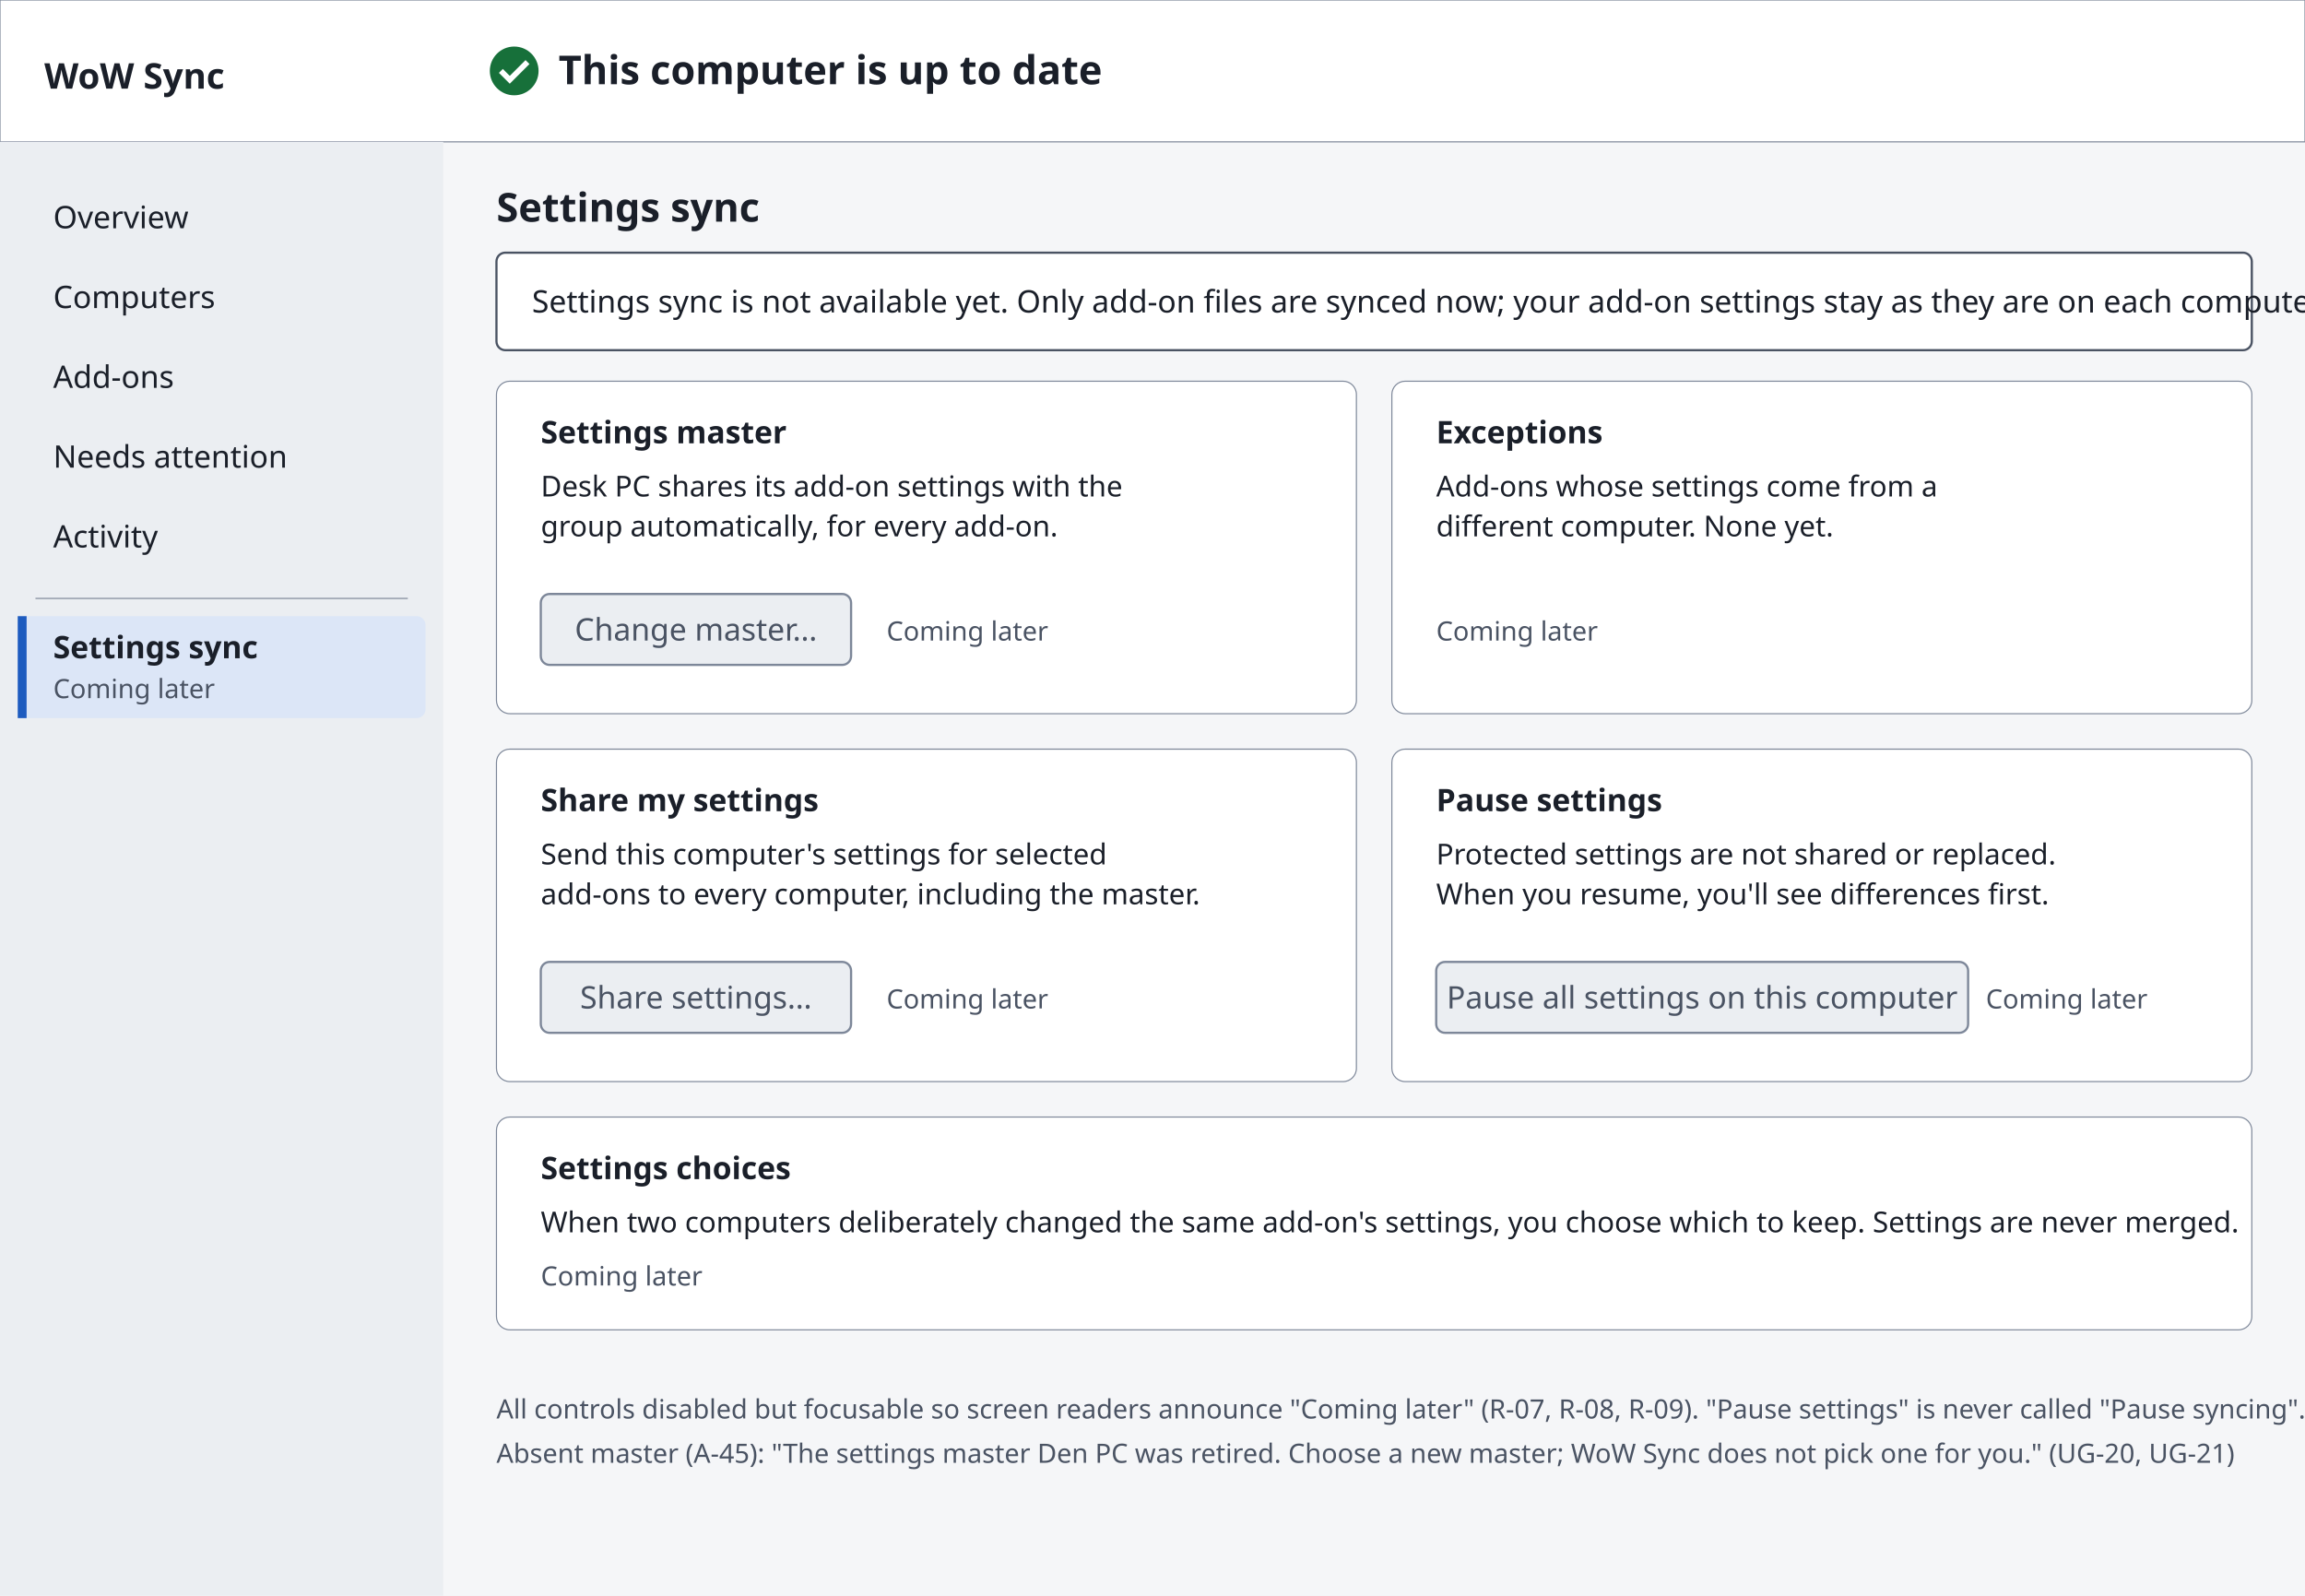
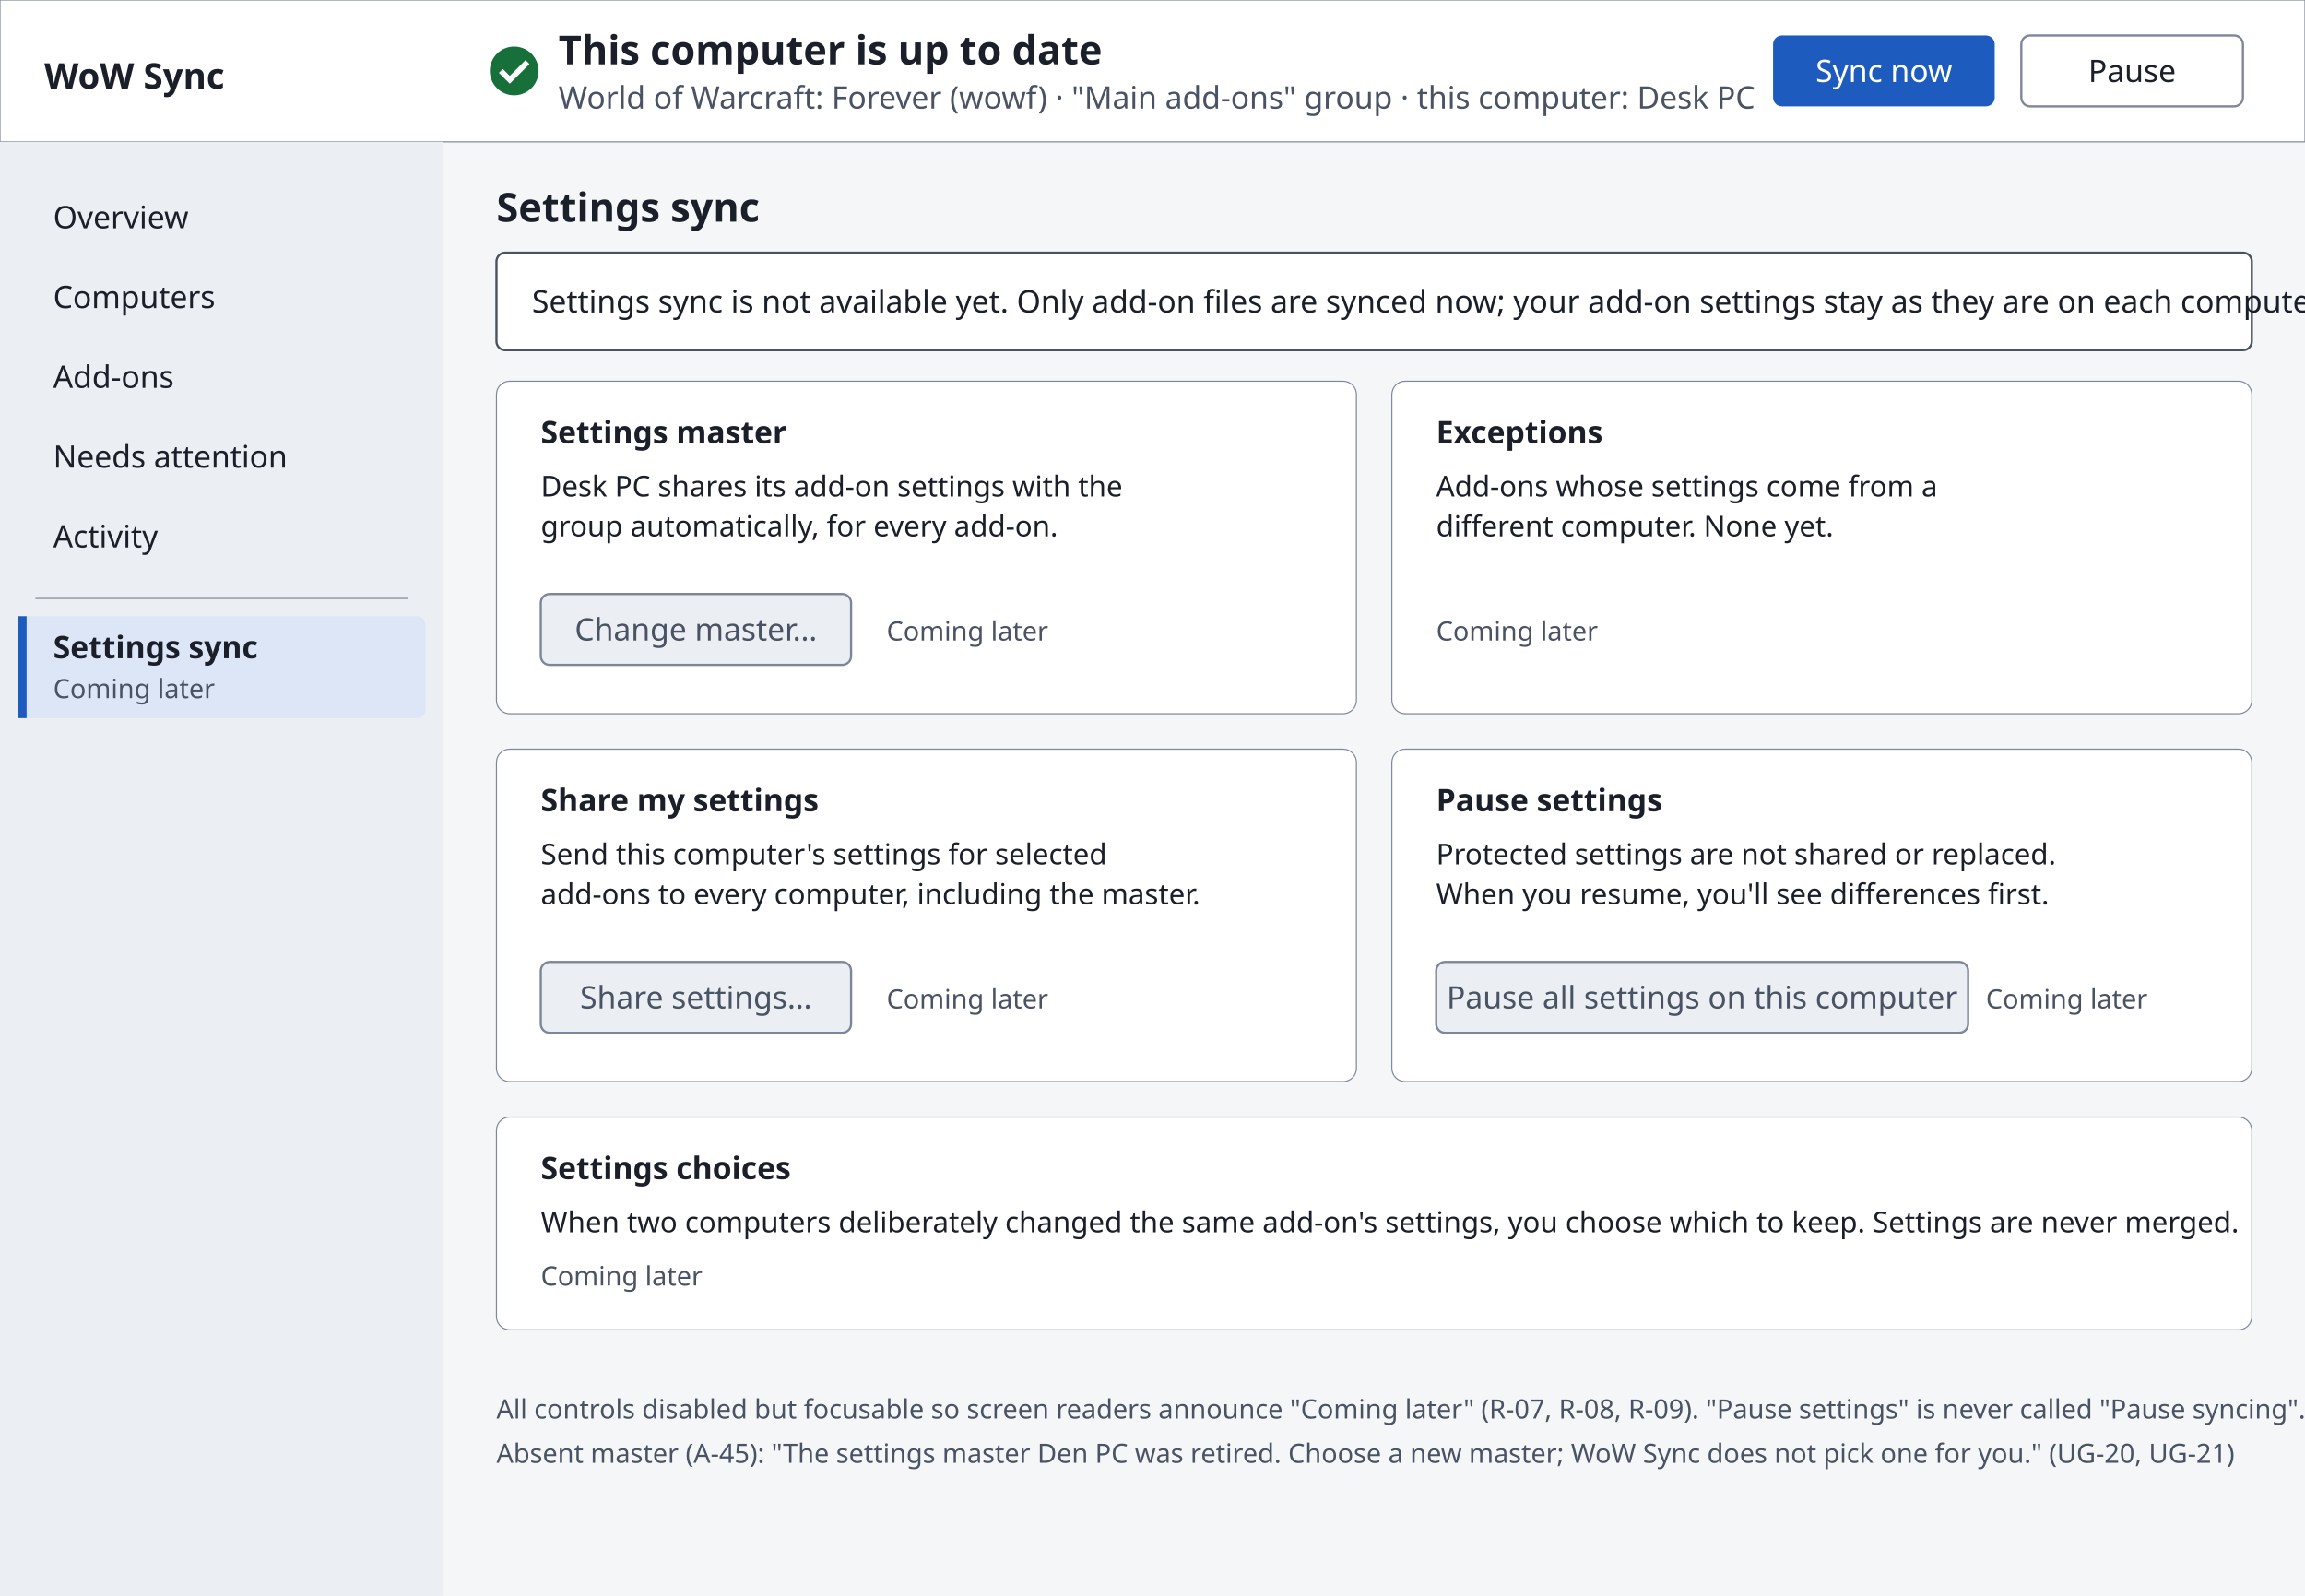
<svg xmlns="http://www.w3.org/2000/svg" viewBox="0 0 1040 720" width="1040" height="720" font-family="Segoe UI, system-ui, sans-serif" font-size="14">
  <rect width="1040" height="720" fill="#F5F6F8" />
  <rect x="0" y="0" width="1040" height="64" fill="#FFFFFF" stroke="#7D8799" stroke-width="0.5" />
  <text x="20" y="40" font-size="16" font-weight="600" fill="#1A1F29">WoW Sync</text>
  <circle cx="232" cy="32" r="11" fill="#17703A" />
  <path d="M226 32 l4 4 l8 -8" stroke="#FFFFFF" stroke-width="2.5" fill="none" />
-   <text x="252" y="38" font-size="18" font-weight="600" fill="#1A1F29">This computer is up to date</text>
+   <text x="252" y="29" font-size="18" font-weight="600" fill="#1A1F29">This computer is up to date</text>
+   <text x="252" y="49" fill="#4A5363">World of Warcraft: Forever (wowf) · "Main add-ons" group · this computer: Desk PC</text>
+   <rect x="800" y="16" width="100" height="32" rx="4" fill="#1D5BBF" />
+   <text x="850" y="37" text-anchor="middle" fill="#FFFFFF">Sync now</text>
+   <rect x="912" y="16" width="100" height="32" rx="4" fill="#FFFFFF" stroke="#7D8799" />
+   <text x="962" y="37" text-anchor="middle" fill="#1A1F29">Pause</text>
  <rect x="0" y="64" width="200" height="656" fill="#EBEEF2" />
  <text x="24" y="103" fill="#1A1F29">Overview</text>
  <text x="24" y="139" fill="#1A1F29">Computers</text>
  <text x="24" y="175" fill="#1A1F29">Add-ons</text>
  <text x="24" y="211" fill="#1A1F29">Needs attention</text>
  <text x="24" y="247" fill="#1A1F29">Activity</text>
  <line x1="16" y1="270" x2="184" y2="270" stroke="#7D8799" stroke-width="0.5" />
  <rect x="8" y="278" width="184" height="46" rx="4" fill="#DCE6F7" />
  <rect x="8" y="278" width="4" height="46" fill="#1D5BBF" />
  <text x="24" y="297" font-weight="600" fill="#1A1F29">Settings sync</text>
  <text x="24" y="315" font-size="12" fill="#4A5363">Coming later</text>
  <text x="224" y="100" font-size="18" font-weight="600" fill="#1A1F29">Settings sync</text>
  <rect x="224" y="114" width="792" height="44" rx="4" fill="#FFFFFF" stroke="#4A5363" />
  <text x="240" y="141" fill="#1A1F29">Settings sync is not available yet. Only add-on files are synced now; your add-on settings stay as they are on each computer.</text>
  <g>
    <rect x="224" y="172" width="388" height="150" rx="6" fill="#FFFFFF" stroke="#7D8799" stroke-width="0.5" />
    <text x="244" y="200" font-weight="600" fill="#1A1F29">Settings master</text>
    <text x="244" y="224" font-size="13" fill="#1A1F29">Desk PC shares its add-on settings with the</text>
    <text x="244" y="242" font-size="13" fill="#1A1F29">group automatically, for every add-on.</text>
    <rect x="244" y="268" width="140" height="32" rx="4" fill="#EBEEF2" stroke="#7D8799" />
    <text x="314" y="289" text-anchor="middle" fill="#4A5363">Change master…</text>
    <text x="400" y="289" font-size="12" fill="#4A5363">Coming later</text>
  </g>
  <g>
    <rect x="628" y="172" width="388" height="150" rx="6" fill="#FFFFFF" stroke="#7D8799" stroke-width="0.5" />
    <text x="648" y="200" font-weight="600" fill="#1A1F29">Exceptions</text>
    <text x="648" y="224" font-size="13" fill="#1A1F29">Add-ons whose settings come from a</text>
    <text x="648" y="242" font-size="13" fill="#1A1F29">different computer. None yet.</text>
    <text x="648" y="289" font-size="12" fill="#4A5363">Coming later</text>
  </g>
  <g>
    <rect x="224" y="338" width="388" height="150" rx="6" fill="#FFFFFF" stroke="#7D8799" stroke-width="0.5" />
    <text x="244" y="366" font-weight="600" fill="#1A1F29">Share my settings</text>
    <text x="244" y="390" font-size="13" fill="#1A1F29">Send this computer's settings for selected</text>
    <text x="244" y="408" font-size="13" fill="#1A1F29">add-ons to every computer, including the master.</text>
    <rect x="244" y="434" width="140" height="32" rx="4" fill="#EBEEF2" stroke="#7D8799" />
    <text x="314" y="455" text-anchor="middle" fill="#4A5363">Share settings…</text>
    <text x="400" y="455" font-size="12" fill="#4A5363">Coming later</text>
  </g>
  <g>
    <rect x="628" y="338" width="388" height="150" rx="6" fill="#FFFFFF" stroke="#7D8799" stroke-width="0.5" />
    <text x="648" y="366" font-weight="600" fill="#1A1F29">Pause settings</text>
    <text x="648" y="390" font-size="13" fill="#1A1F29">Protected settings are not shared or replaced.</text>
    <text x="648" y="408" font-size="13" fill="#1A1F29">When you resume, you'll see differences first.</text>
    <rect x="648" y="434" width="240" height="32" rx="4" fill="#EBEEF2" stroke="#7D8799" />
    <text x="768" y="455" text-anchor="middle" fill="#4A5363">Pause all settings on this computer</text>
    <text x="896" y="455" font-size="12" fill="#4A5363">Coming later</text>
  </g>
  <g>
    <rect x="224" y="504" width="792" height="96" rx="6" fill="#FFFFFF" stroke="#7D8799" stroke-width="0.5" />
    <text x="244" y="532" font-weight="600" fill="#1A1F29">Settings choices</text>
    <text x="244" y="556" font-size="13" fill="#1A1F29">When two computers deliberately changed the same add-on's settings, you choose which to keep. Settings are never merged.</text>
    <text x="244" y="580" font-size="12" fill="#4A5363">Coming later</text>
  </g>
  <text x="224" y="640" font-size="12" fill="#4A5363">All controls disabled but focusable so screen readers announce "Coming later" (R-07, R-08, R-09). "Pause settings" is never called "Pause syncing".</text>
  <text x="224" y="660" font-size="12" fill="#4A5363">Absent master (A-45): "The settings master Den PC was retired. Choose a new master; WoW Sync does not pick one for you." (UG-20, UG-21)</text>
</svg>
